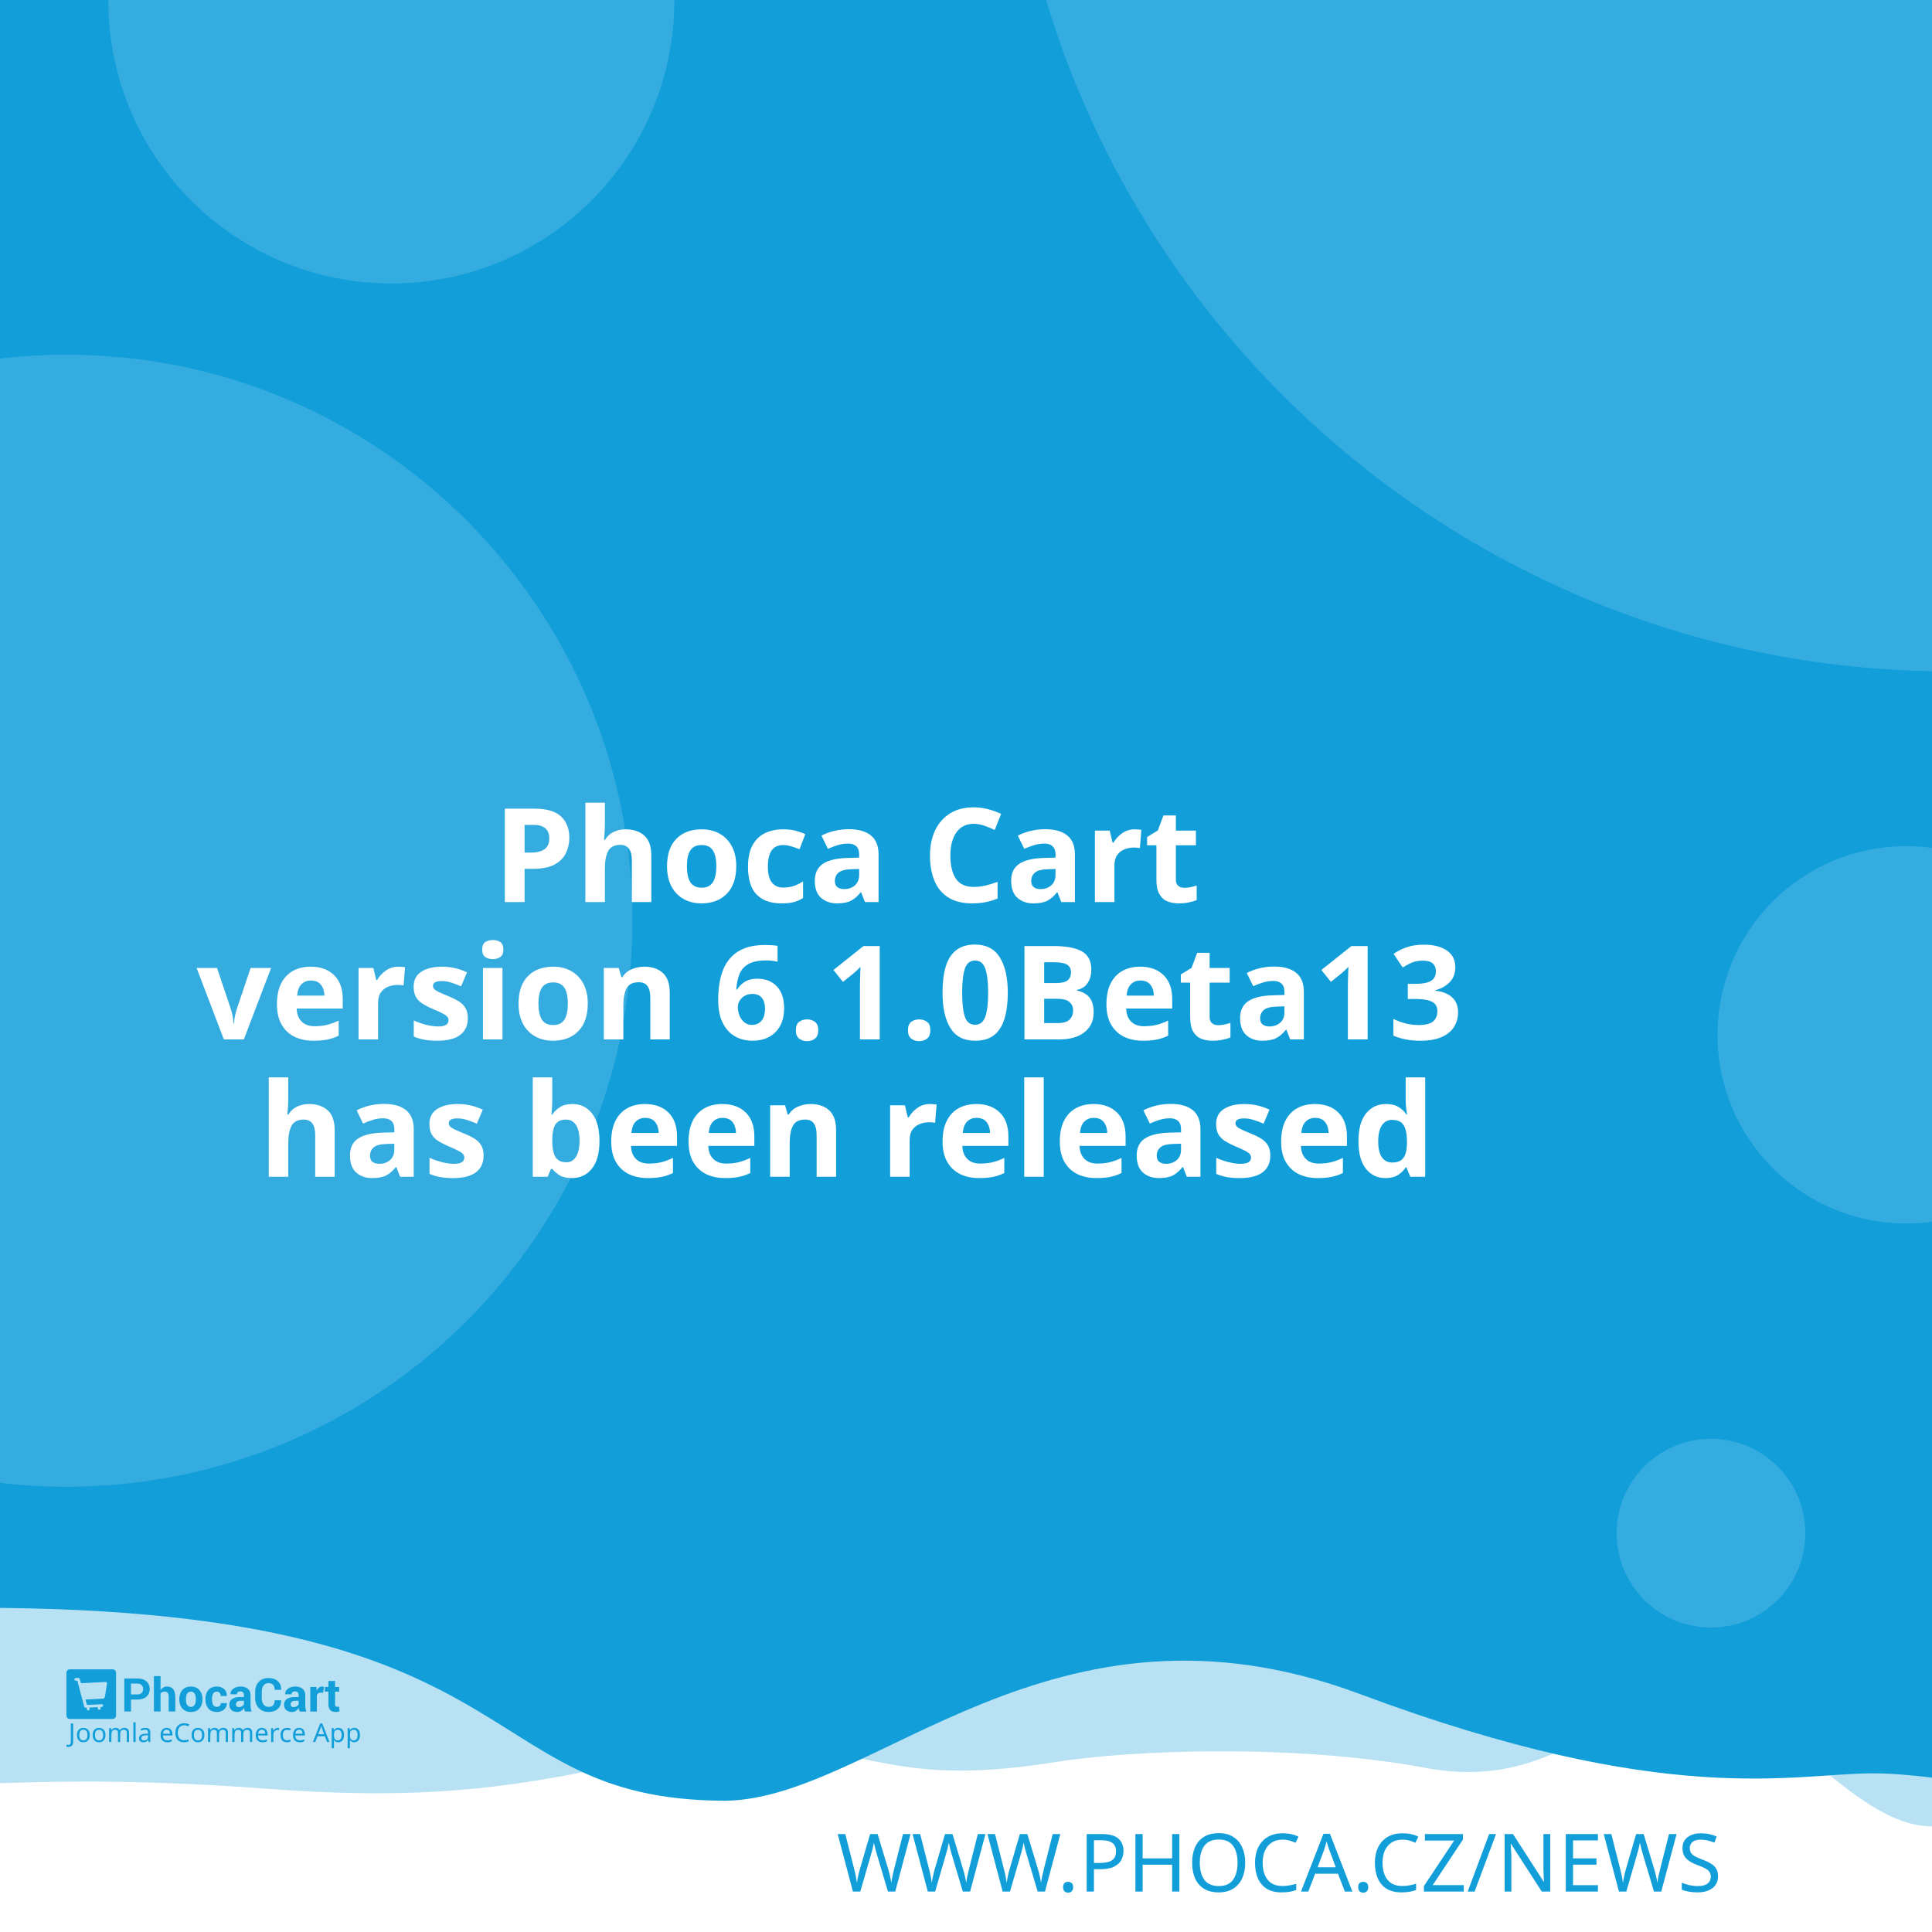
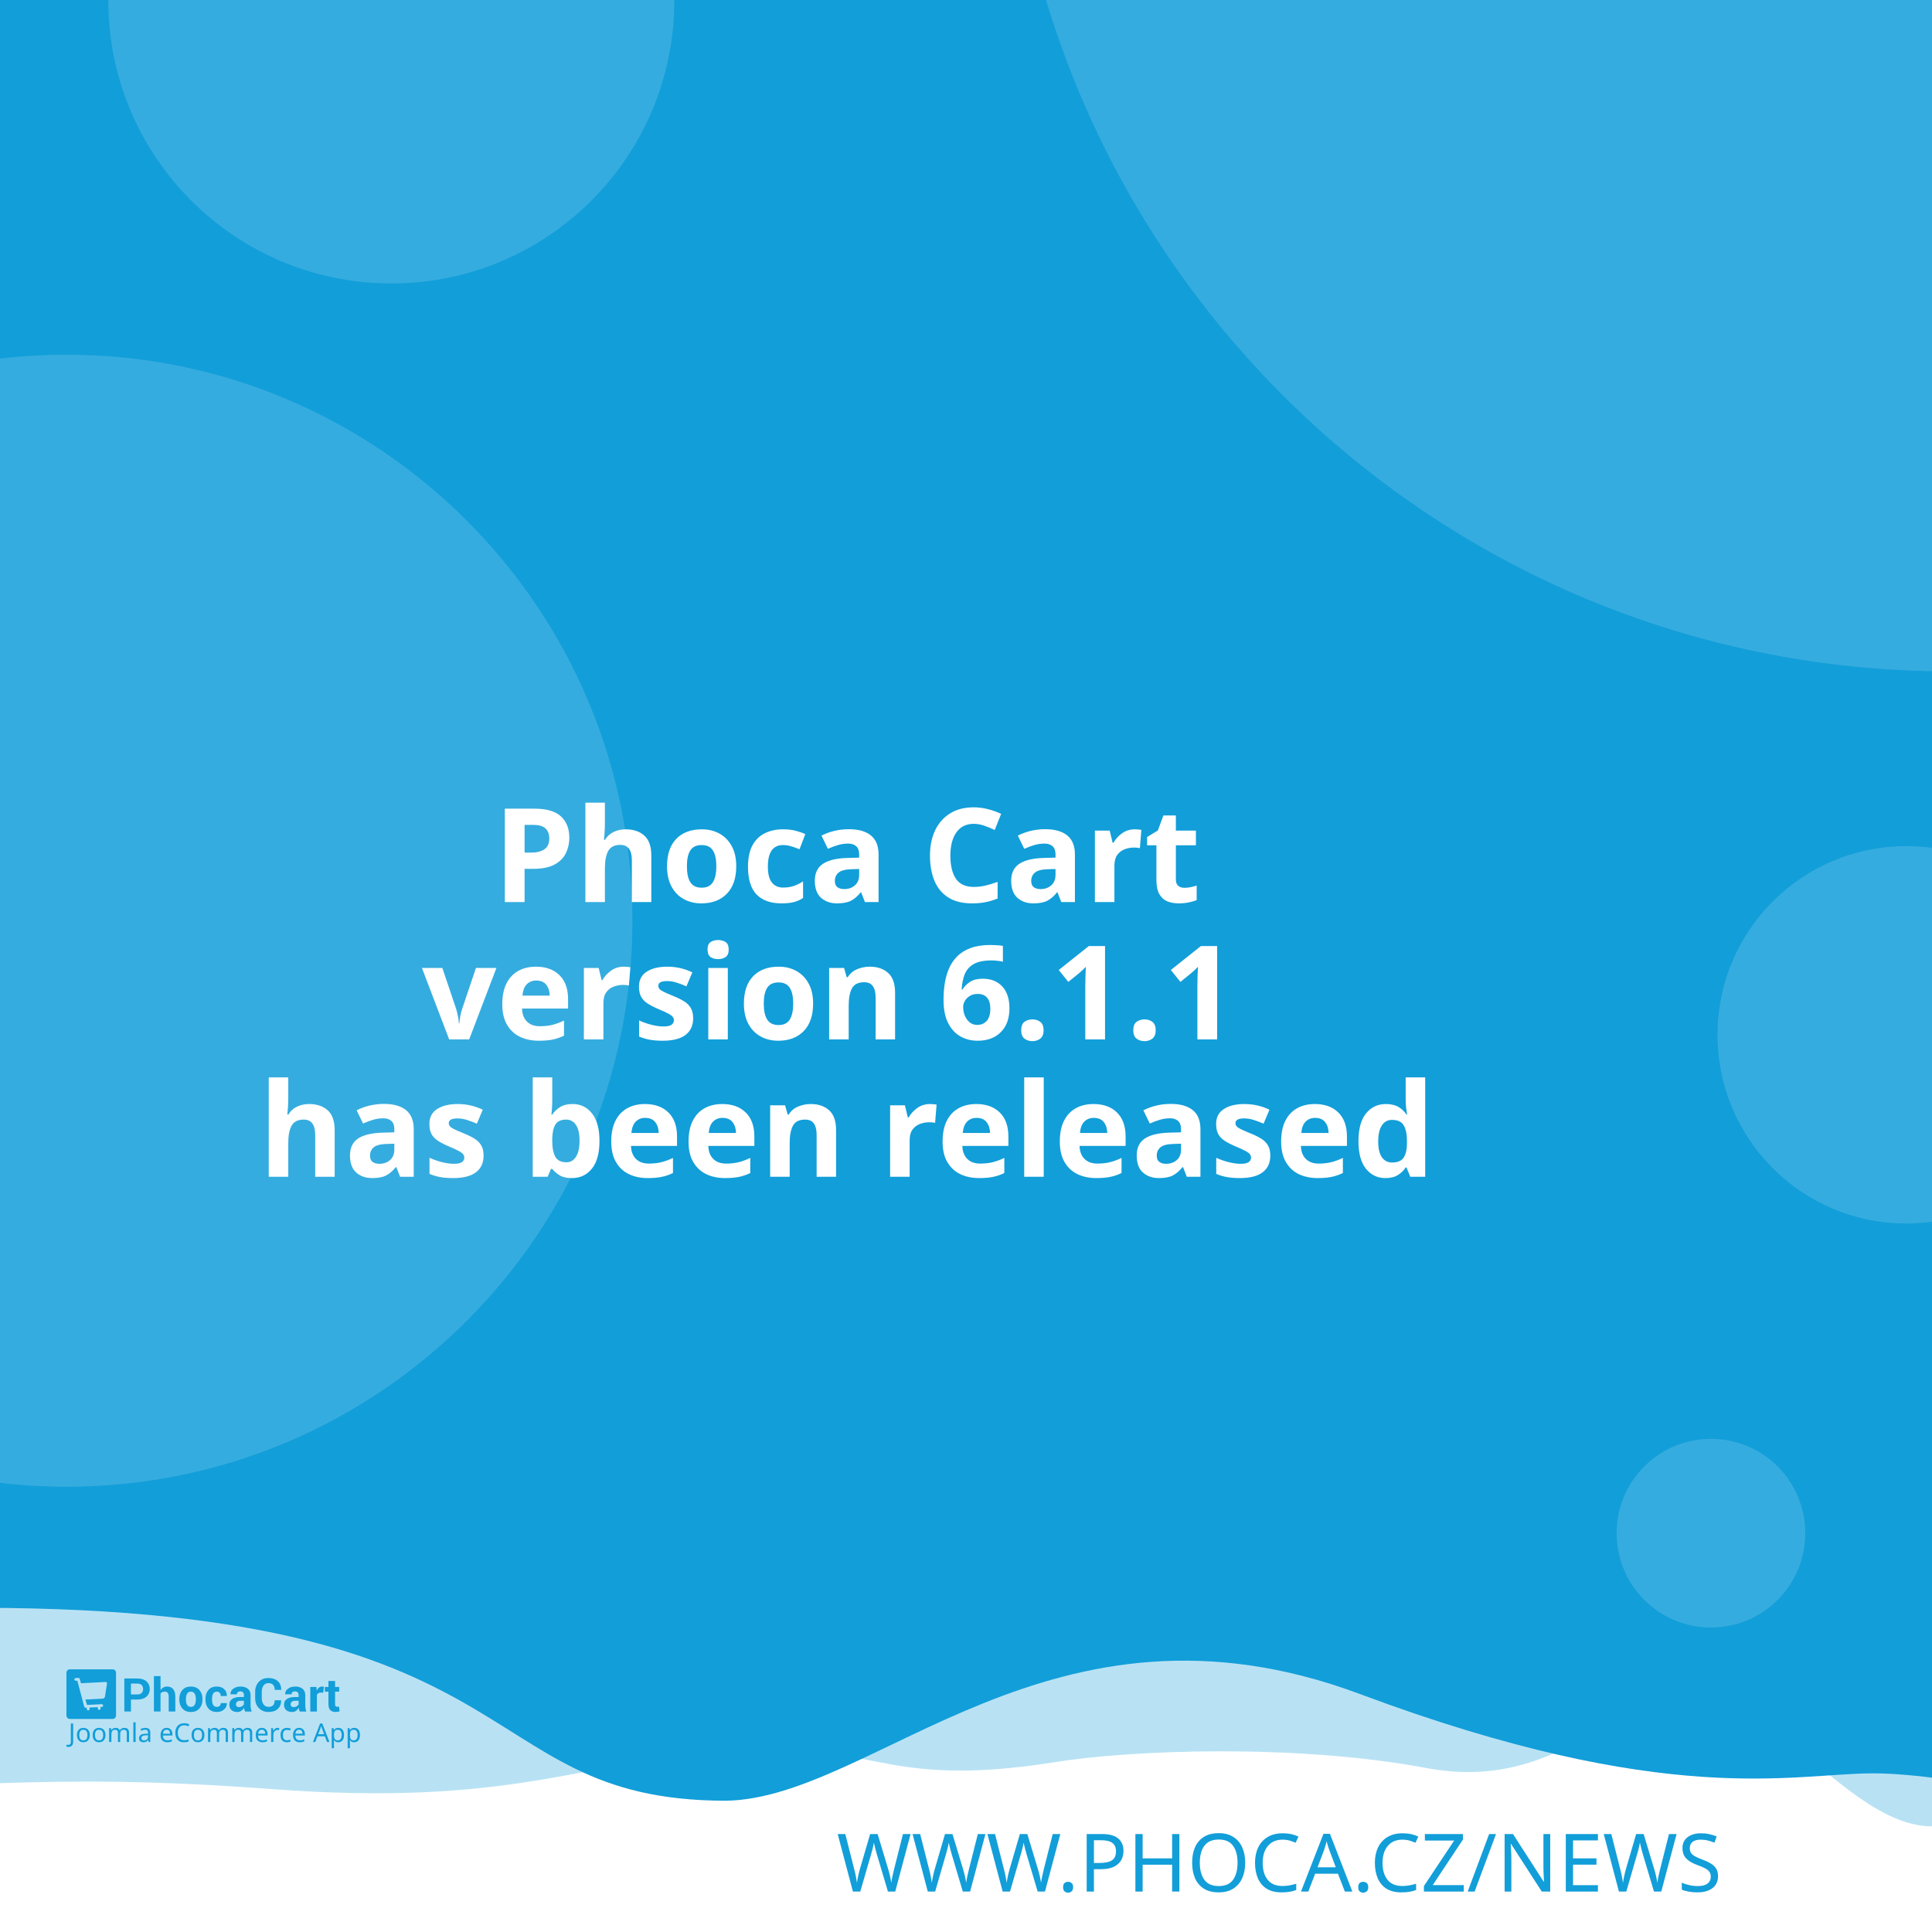
<svg xmlns="http://www.w3.org/2000/svg" width="512" height="512" viewBox="0 0 512 512" version="1.1" id="svg5">
  <defs id="defs2" />
  <g id="layer1">
    <path d="m -288.549,96.962 a 6.384,6.384 0 0 0 -6.384,6.384 v 81.087 a 6.384,6.384 0 0 0 6.384,6.384 h 81.083 a 6.384,6.384 0 0 0 6.384,-6.384 v -81.087 a 6.384,6.384 0 0 0 -6.384,-6.384 z m 16.084,16.188 c 0.591,-0.033 1.134,0.125 1.642,0.482 0.508,0.359 0.842,0.809 1.006,1.355 l 2.415,8.308 46.517,-2.44 c 0.829,-0.043 1.521,0.245 2.074,0.86 0.55,0.606 0.769,1.334 0.636,2.174 l -3.898,24.937 c -0.138,0.736 -0.57,1.497 -1.288,2.273 -0.719,0.787 -1.656,1.211 -2.797,1.272 l -32.861,1.721 3.038,10.253 27.775,-1.455 c 0.726,-0.04 1.351,0.178 1.887,0.648 0.523,0.483 0.803,1.086 0.844,1.812 0.038,0.726 -0.178,1.352 -0.648,1.887 -0.483,0.525 -1.086,0.806 -1.812,0.844 l -2.597,0.137 0.137,2.593 c 0.038,0.729 -0.178,1.356 -0.661,1.879 -0.472,0.535 -1.071,0.819 -1.8,0.856 -0.726,0.038 -1.353,-0.178 -1.879,-0.661 -0.535,-0.472 -0.814,-1.073 -0.852,-1.8 l -0.137,-2.593 -15.573,0.81 0.133,2.597 c 0.038,0.729 -0.176,1.356 -0.648,1.879 -0.483,0.535 -1.086,0.818 -1.812,0.856 -0.726,0.04 -1.352,-0.178 -1.887,-0.661 -0.525,-0.472 -0.806,-1.073 -0.844,-1.8 l -0.137,-2.597 -1.608,0.083 c -0.623,0.033 -1.193,-0.112 -1.721,-0.428 -0.515,-0.317 -0.883,-0.632 -1.11,-0.931 l -0.287,-0.507 -13.05,-49.343 -2.805,0.146 c -0.696,0.038 -1.312,-0.181 -1.858,-0.661 -0.545,-0.472 -0.835,-1.069 -0.873,-1.795 -0.038,-0.729 0.186,-1.353 0.682,-1.879 0.493,-0.535 1.083,-0.818 1.779,-0.856 z" style="fill:#ffffff;stroke-width:1;paint-order:stroke fill markers" id="path400" />
    <rect style="opacity:1;fill:#ffffff;stroke-width:5;stroke-linejoin:round;paint-order:stroke fill markers" id="rect723" width="512" height="512" x="0" y="0" />
    <path id="rect4460" style="opacity:0.3;fill:#129ed9;fill-opacity:1;stroke-width:5;stroke-linejoin:round;paint-order:stroke fill markers" d="M -256,4 H 768 v 480 c 0,0 -42.667,-10 -64,-10 -21.333,0 -42.408,10 -64,10 -21.592,0 -42.667,-10 -64,-10 -21.333,0 -42.408,10 -64,10 -21.592,0 -41.887,-34.701 -63.221,-34.701 -21.333,0 -35.645,25.795 -70.761,19.246 -35.116,-6.549 -78.862,-4.741 -98.515,-1.547 -47.289,7.533 -49.247,-6.724 -87.369,-3.311 -38.122,3.413 -56.921,15.193 -120.307,10.429 -63.387,-4.764 -84.091,0.698 -135.827,-0.116 -21.333,0 -42.408,10 -64,10 -21.592,0 -42.667,-10 -64,-10 -21.333,0 -64,10 -64,10 z" />
    <path id="rect4460-5" style="fill:#129ed9;fill-opacity:1;stroke-width:5;stroke-linejoin:round;paint-order:stroke fill markers" d="M -316,4.9999998e-7 H 708 V 480 c 0,0 -42.667,-10 -64,-10 -21.333,0 -42.408,10 -64,10 -21.592,0 -62.256,-10.048 -83.59,-10.048 -21.333,0 -54.449,9.448 -136.059,-21.03 -81.61,-30.478 -128.583,27.669 -167.971,28.291 -70.795,-0.042 -47.303,-54.288 -212.561,-50.983 C -185.439,429.534 -38.408,480 -60,480 c -21.592,0 -42.667,-10 -64,-10 -21.333,0 -42.408,10 -64,10 -21.592,0 -42.667,-10 -64,-10 -21.333,0 -64,10 -64,10 z" />
    <text xml:space="preserve" style="font-style:normal;font-weight:normal;font-size:21.333px;line-height:1.25;font-family:sans-serif;fill:#129ed9;fill-opacity:1;stroke:none" x="484.042" y="501.277" id="text2910-3-7">
      <tspan id="tspan2908-6-5" x="484.042" y="501.277" style="font-style:normal;font-variant:normal;font-weight:300;font-stretch:normal;font-size:21.333px;font-family:Montserrat;-inkscape-font-specification:'Montserrat Light';text-align:end;text-anchor:end;fill:#129ed9;fill-opacity:1">WWW.PHOCA.CZ/NEWS</tspan>
    </text>
    <text xml:space="preserve" style="font-style:normal;font-variant:normal;font-weight:600;font-stretch:normal;font-size:34.667px;line-height:1.05;font-family:Rubik;-inkscape-font-specification:'Rubik Semi-Bold';fill:#ffffff;fill-opacity:1;stroke:none" x="256" y="165" id="text11252">
      <tspan x="256" y="165" id="tspan403" style="text-align:center;text-anchor:middle" />
      <tspan x="256" y="202.659" style="font-size:34.667px;text-align:center;text-anchor:middle" id="tspan442" />
      <tspan x="256" y="239.059" style="font-size:34.667px;text-align:center;text-anchor:middle" id="tspan444">Phoca Cart</tspan>
-       <tspan x="256" y="275.459" id="tspan1992" style="font-size:34.667px;text-align:center;text-anchor:middle">version 6.1.0Beta13
+       <tspan x="256" y="275.459" id="tspan1992" style="font-size:34.667px;text-align:center;text-anchor:middle">version 6.1.1
</tspan>
      <tspan x="256" y="311.859" id="tspan2906" style="font-size:34.667px;text-align:center;text-anchor:middle">has been released</tspan>
      <tspan x="256" y="348.259" id="tspan1994" style="font-size:34.667px" />
    </text>
    <circle style="opacity:0.15;fill:#ffffff;fill-opacity:1;stroke-width:5;stroke-linejoin:round;paint-order:stroke fill markers" id="path8376" cx="516.67" cy="-72.081" r="250" />
    <circle style="opacity:0.15;fill:#ffffff;fill-opacity:1;stroke-width:5;stroke-linejoin:round;paint-order:stroke fill markers" id="path8376-9" cx="17.604" cy="244" r="150" />
    <circle style="opacity:0.15;fill:#ffffff;fill-opacity:1;stroke-width:5;stroke-linejoin:round;paint-order:stroke fill markers" id="path8376-6" cx="103.704" cy="0.117" r="75" />
    <circle style="opacity:0.15;fill:#ffffff;fill-opacity:1;stroke-width:5;stroke-linejoin:round;paint-order:stroke fill markers" id="path8376-6-2" cx="505.168" cy="274.238" r="50" />
    <g id="g8950" transform="matrix(0.298069,0,0,0.298069,107.3348,335.2596)" style="fill:#129ed9;fill-opacity:1;stroke-width:3.355">
      <g id="g895" transform="translate(-301.0409,359.4151)" style="fill:#129ed9;fill-opacity:1;stroke-width:3.355">
        <g transform="matrix(1.3333,0,0,-1.3333,-75.59,850.15)" fill="#ffffff" image-rendering="optimizeQuality" id="g280" style="clip-rule:evenodd;fill:#129ed9;fill-opacity:1;stroke-width:8.934;shape-rendering:geometricPrecision">
          <path d="m 99.728,617.49 v -7.994 h -4.423 v 22.031 h 8.784 c 2.532,0 4.527,-0.646 5.979,-1.937 1.452,-1.291 2.181,-2.99 2.181,-5.097 0,-2.107 -0.729,-3.801 -2.181,-5.082 -1.452,-1.281 -3.446,-1.921 -5.979,-1.921 z m 0,3.408 h 4.361 c 1.23,0 2.165,0.336 2.801,1.002 0.635,0.671 0.951,1.523 0.951,2.561 0,1.059 -0.315,1.932 -0.946,2.623 -0.63,0.687 -1.566,1.033 -2.806,1.033 H 99.728 Z" id="path262" style="fill:#129ed9;fill-opacity:1;stroke-width:3.355" />
          <path d="m 119.45,623.79 c 0.517,0.749 1.147,1.327 1.891,1.746 0.749,0.418 1.576,0.63 2.485,0.63 1.705,0 3.043,-0.568 4.02,-1.704 0.971,-1.131 1.457,-2.887 1.457,-5.252 v -9.714 h -4.418 v 9.76 c 0,1.276 -0.227,2.174 -0.677,2.706 -0.445,0.532 -1.116,0.795 -2.005,0.795 -0.605,0 -1.137,-0.108 -1.602,-0.325 -0.465,-0.217 -0.847,-0.522 -1.152,-0.919 v -12.017 h -4.418 v 23.611 h 4.418 z" id="path264" style="fill:#129ed9;fill-opacity:1;stroke-width:3.355" />
          <path d="m 131.96,617.83 c 0,2.438 0.682,4.436 2.046,5.996 1.359,1.554 3.25,2.334 5.663,2.334 2.418,0 4.315,-0.774 5.689,-2.329 1.375,-1.549 2.062,-3.553 2.062,-6.001 v -0.32 c 0,-2.458 -0.687,-4.462 -2.051,-6.011 -1.369,-1.544 -3.261,-2.319 -5.674,-2.319 -2.418,0 -4.315,0.775 -5.684,2.319 -1.364,1.549 -2.051,3.553 -2.051,6.011 z m 4.408,-0.31 c 0,-1.487 0.264,-2.68 0.785,-3.584 0.527,-0.899 1.375,-1.348 2.542,-1.348 1.142,0 1.979,0.454 2.506,1.358 0.532,0.904 0.796,2.097 0.796,3.574 v 0.315 c 0,1.446 -0.269,2.629 -0.801,3.542 -0.537,0.914 -1.38,1.374 -2.527,1.374 -1.142,0 -1.979,-0.46 -2.506,-1.379 -0.532,-0.919 -0.796,-2.102 -0.796,-3.537 z" id="path266" style="fill:#129ed9;fill-opacity:1;stroke-width:3.355" />
          <path d="m 157.01,612.59 c 0.79,0 1.421,0.227 1.891,0.682 0.475,0.454 0.713,1.064 0.713,1.828 h 4.015 l 0.041,-0.093 c 0.041,-1.653 -0.579,-3.037 -1.871,-4.152 -1.287,-1.116 -2.883,-1.673 -4.79,-1.673 -2.439,0 -4.325,0.769 -5.648,2.314 -1.318,1.544 -1.979,3.522 -1.979,5.944 v 0.449 c 0,2.412 0.656,4.395 1.974,5.944 1.317,1.554 3.198,2.329 5.638,2.329 2.02,0 3.648,-0.573 4.883,-1.725 1.235,-1.151 1.835,-2.664 1.793,-4.539 l -0.031,-0.088 h -4.026 c 0,0.842 -0.233,1.544 -0.698,2.107 -0.46,0.558 -1.101,0.837 -1.922,0.837 -1.168,0 -1.995,-0.454 -2.475,-1.358 -0.476,-0.904 -0.718,-2.071 -0.718,-3.496 v -0.454 c 0,-1.456 0.243,-2.628 0.718,-3.522 0.48,-0.888 1.312,-1.332 2.491,-1.332" id="path268" style="fill:#129ed9;fill-opacity:1;stroke-width:3.355" />
          <path d="m 175.8,609.49 c -0.165,0.372 -0.305,0.764 -0.419,1.183 -0.119,0.413 -0.202,0.837 -0.248,1.27 -0.455,-0.8 -1.054,-1.456 -1.798,-1.978 -0.739,-0.521 -1.628,-0.785 -2.656,-0.785 -1.715,0 -3.038,0.439 -3.963,1.322 -0.93,0.883 -1.395,2.086 -1.395,3.604 0,1.606 0.62,2.845 1.855,3.729 1.235,0.883 3.038,1.322 5.41,1.322 h 2.47 v 1.301 c 0,0.785 -0.207,1.394 -0.62,1.828 -0.413,0.434 -1.023,0.651 -1.834,0.651 -0.713,0 -1.266,-0.175 -1.653,-0.522 -0.393,-0.346 -0.584,-0.826 -0.584,-1.446 l -4.268,0.016 -0.016,0.093 c -0.072,1.379 0.527,2.572 1.798,3.579 1.271,1.002 2.946,1.503 5.013,1.503 1.958,0 3.545,-0.496 4.769,-1.492 1.22,-0.992 1.829,-2.406 1.829,-4.24 v -6.76 c 0,-0.769 0.062,-1.492 0.176,-2.164 0.119,-0.676 0.299,-1.348 0.553,-2.014 z m -4.046,2.943 c 0.78,0 1.468,0.191 2.077,0.574 0.605,0.382 1.013,0.826 1.225,1.332 v 2.308 h -2.47 c -0.935,0 -1.648,-0.232 -2.134,-0.702 -0.481,-0.47 -0.724,-1.033 -0.724,-1.699 0,-0.542 0.181,-0.981 0.542,-1.312 0.367,-0.336 0.858,-0.501 1.483,-0.501" id="path270" style="fill:#129ed9;fill-opacity:1;stroke-width:3.355" />
          <path d="m 199.84,617.01 0.031,-0.088 c 0.041,-2.37 -0.682,-4.25 -2.17,-5.645 -1.488,-1.394 -3.555,-2.091 -6.201,-2.091 -2.656,0 -4.811,0.852 -6.464,2.556 -1.653,1.704 -2.486,3.894 -2.486,6.579 v 4.369 c 0,2.67 0.812,4.86 2.424,6.574 1.617,1.715 3.715,2.572 6.299,2.572 2.723,0 4.852,-0.697 6.386,-2.097 1.535,-1.399 2.284,-3.305 2.243,-5.717 l -0.031,-0.088 h -4.299 c 0,1.451 -0.346,2.561 -1.044,3.336 -0.698,0.769 -1.783,1.157 -3.255,1.157 -1.323,0 -2.372,-0.537 -3.147,-1.606 -0.78,-1.074 -1.168,-2.438 -1.168,-4.1 v -4.39 c 0,-1.683 0.408,-3.057 1.225,-4.131 0.822,-1.069 1.922,-1.606 3.317,-1.606 1.38,0 2.403,0.372 3.064,1.11 0.661,0.744 0.992,1.844 0.992,3.305 z" id="path272" style="fill:#129ed9;fill-opacity:1;stroke-width:3.355" />
          <path d="m 212.27,609.49 c -0.165,0.372 -0.305,0.764 -0.419,1.183 -0.119,0.413 -0.202,0.837 -0.248,1.27 -0.455,-0.8 -1.054,-1.456 -1.798,-1.978 -0.739,-0.521 -1.628,-0.785 -2.656,-0.785 -1.716,0 -3.038,0.439 -3.963,1.322 -0.93,0.883 -1.395,2.086 -1.395,3.604 0,1.606 0.62,2.845 1.855,3.729 1.235,0.883 3.039,1.322 5.41,1.322 h 2.47 v 1.301 c 0,0.785 -0.207,1.394 -0.62,1.828 -0.413,0.434 -1.023,0.651 -1.834,0.651 -0.713,0 -1.266,-0.175 -1.654,-0.522 -0.393,-0.346 -0.584,-0.826 -0.584,-1.446 l -4.268,0.016 -0.016,0.093 c -0.072,1.379 0.527,2.572 1.798,3.579 1.271,1.002 2.945,1.503 5.013,1.503 1.958,0 3.545,-0.496 4.769,-1.492 1.22,-0.992 1.829,-2.406 1.829,-4.24 v -6.76 c 0,-0.769 0.062,-1.492 0.176,-2.164 0.119,-0.676 0.3,-1.348 0.553,-2.014 z m -4.046,2.943 c 0.78,0 1.468,0.191 2.077,0.574 0.605,0.382 1.013,0.826 1.224,1.332 v 2.308 h -2.47 c -0.935,0 -1.649,-0.232 -2.134,-0.702 -0.481,-0.47 -0.723,-1.033 -0.723,-1.699 0,-0.542 0.181,-0.981 0.542,-1.312 0.367,-0.336 0.858,-0.501 1.483,-0.501" id="path274" style="fill:#129ed9;fill-opacity:1;stroke-width:3.355" />
          <path d="m 227.92,622.06 -1.617,0.046 c -0.656,0 -1.199,-0.134 -1.623,-0.408 -0.423,-0.274 -0.744,-0.656 -0.966,-1.152 v -11.052 h -4.408 v 16.36 h 4.103 l 0.196,-2.422 c 0.382,0.857 0.883,1.528 1.494,2.009 0.61,0.48 1.312,0.723 2.108,0.723 0.223,0 0.429,-0.015 0.615,-0.052 0.186,-0.036 0.377,-0.077 0.568,-0.129 z" id="path276" style="fill:#129ed9;fill-opacity:1;stroke-width:3.355" />
          <path d="m 235.83,629.86 v -4.007 h 2.754 v -3.099 H 235.83 v -8.33 c 0,-0.635 0.129,-1.09 0.393,-1.363 0.263,-0.274 0.615,-0.408 1.059,-0.408 0.232,0 0.434,0.01 0.599,0.036 0.166,0.026 0.362,0.072 0.579,0.129 l 0.383,-3.181 c -0.445,-0.155 -0.878,-0.268 -1.302,-0.341 -0.424,-0.078 -0.884,-0.114 -1.38,-0.114 -1.524,0 -2.697,0.418 -3.519,1.255 -0.822,0.837 -1.235,2.159 -1.235,3.977 v 8.34 h -2.392 v 3.099 h 2.392 v 4.007 z" id="path278" style="fill:#129ed9;fill-opacity:1;stroke-width:3.355" />
        </g>
        <g fill="#ffffff" fill-rule="evenodd" image-rendering="optimizeQuality" stroke-width="1.934" aria-label="Joomla eCommerce App" id="g318" style="clip-rule:evenodd;fill:#129ed9;fill-opacity:1;shape-rendering:geometricPrecision">
          <path d="M 1.704,69 Q 1.151,69 0.736,68.908 0.321,68.839 -0.002,68.7 v -1.752 q 0.369,0.092 0.784,0.161 0.415,0.069 0.876,0.069 0.576,0 1.083,-0.231 0.53,-0.231 0.853,-0.807 0.323,-0.576 0.323,-1.614 v -16.368 h 2.075 v 16.206 q 0,2.374 -1.176,3.504 -1.176,1.13 -3.112,1.13 z" id="path282" style="fill:#129ed9;fill-opacity:1;stroke-width:1.934" />
          <path d="m 20.792,58.419 q 0,3.066 -1.568,4.749 -1.545,1.683 -4.196,1.683 -1.637,0 -2.928,-0.738 -1.268,-0.761 -2.006,-2.19 -0.738,-1.452 -0.738,-3.504 0,-3.066 1.545,-4.726 1.545,-1.66 4.196,-1.66 1.683,0 2.951,0.761 1.291,0.738 2.006,2.167 0.738,1.406 0.738,3.458 z m -9.336,0 q 0,2.19 0.853,3.481 0.876,1.268 2.766,1.268 1.867,0 2.743,-1.268 0.876,-1.291 0.876,-3.481 0,-2.19 -0.876,-3.435 -0.876,-1.245 -2.766,-1.245 -1.89,0 -2.743,1.245 -0.853,1.245 -0.853,3.435 z" id="path284" style="fill:#129ed9;fill-opacity:1;stroke-width:1.934" />
          <path d="m 34.739,58.419 q 0,3.066 -1.568,4.749 -1.545,1.683 -4.196,1.683 -1.637,0 -2.928,-0.738 -1.268,-0.761 -2.006,-2.19 -0.738,-1.452 -0.738,-3.504 0,-3.066 1.545,-4.726 1.545,-1.66 4.196,-1.66 1.683,0 2.951,0.761 1.291,0.738 2.006,2.167 0.738,1.406 0.738,3.458 z m -9.336,0 q 0,2.19 0.853,3.481 0.876,1.268 2.766,1.268 1.867,0 2.743,-1.268 0.876,-1.291 0.876,-3.481 0,-2.19 -0.876,-3.435 -0.876,-1.245 -2.766,-1.245 -1.89,0 -2.743,1.245 -0.853,1.245 -0.853,3.435 z" id="path286" style="fill:#129ed9;fill-opacity:1;stroke-width:1.934" />
          <path d="m 51.499,52.033 q 2.098,0 3.135,1.083 1.037,1.06 1.037,3.458 V 64.62 H 53.666 v -7.953 q 0,-2.928 -2.513,-2.928 -1.798,0 -2.582,1.037 -0.761,1.037 -0.761,3.02 V 64.62 h -2.006 v -7.953 q 0,-2.928 -2.536,-2.928 -1.867,0 -2.582,1.153 -0.715,1.153 -0.715,3.32 v 6.409 h -2.029 v -12.356 h 1.637 l 0.3,1.683 h 0.115 q 0.576,-0.968 1.545,-1.429 0.991,-0.484 2.098,-0.484 2.905,0 3.781,2.075 h 0.115 q 0.622,-1.06 1.683,-1.568 1.083,-0.507 2.282,-0.507 z" id="path288" style="fill:#129ed9;fill-opacity:1;stroke-width:1.934" />
          <path d="M 61.527,64.62 H 59.498 V 47.1 h 2.029 z" id="path290" style="fill:#129ed9;fill-opacity:1;stroke-width:1.934" />
          <path d="m 70.126,52.056 q 2.259,0 3.343,0.991 1.083,0.991 1.083,3.158 v 8.414 h -1.475 l -0.392,-1.752 h -0.092 q -0.807,1.014 -1.706,1.498 -0.876,0.484 -2.444,0.484 -1.683,0 -2.789,-0.876 -1.107,-0.899 -1.107,-2.789 0,-1.844 1.452,-2.836 1.452,-1.014 4.472,-1.107 l 2.098,-0.069 v -0.738 q 0,-1.545 -0.669,-2.144 -0.669,-0.599 -1.89,-0.599 -0.968,0 -1.844,0.3 -0.876,0.277 -1.637,0.645 l -0.622,-1.522 q 0.807,-0.438 1.913,-0.738 1.107,-0.323 2.305,-0.323 z m 0.599,6.593 q -2.305,0.092 -3.204,0.738 -0.876,0.645 -0.876,1.821 0,1.037 0.622,1.522 0.645,0.484 1.637,0.484 1.568,0 2.605,-0.853 1.037,-0.876 1.037,-2.674 v -1.107 z" id="path292" style="fill:#129ed9;fill-opacity:1;stroke-width:1.934" />
          <path d="m 89.144,52.033 q 1.591,0 2.72,0.692 1.153,0.692 1.752,1.96 0.622,1.245 0.622,2.928 v 1.222 h -8.46 q 0.046,2.098 1.06,3.204 1.037,1.083 2.882,1.083 1.176,0 2.075,-0.207 0.922,-0.231 1.89,-0.645 v 1.775 q -0.945,0.415 -1.867,0.599 -0.922,0.207 -2.19,0.207 -1.752,0 -3.112,-0.715 -1.337,-0.715 -2.098,-2.121 -0.738,-1.429 -0.738,-3.481 0,-2.029 0.669,-3.481 0.692,-1.452 1.913,-2.236 1.245,-0.784 2.882,-0.784 z m -0.023,1.66 q -1.452,0 -2.305,0.945 -0.83,0.922 -0.991,2.582 h 6.293 q -0.023,-1.568 -0.738,-2.536 -0.715,-0.991 -2.259,-0.991 z" id="path294" style="fill:#129ed9;fill-opacity:1;stroke-width:1.934" />
          <path d="m 104.71,49.751 q -2.651,0 -4.173,1.775 -1.522,1.775 -1.522,4.864 0,3.066 1.406,4.864 1.429,1.775 4.265,1.775 1.083,0 2.052,-0.184 0.968,-0.184 1.89,-0.461 v 1.798 q -0.922,0.346 -1.913,0.507 -0.968,0.161 -2.328,0.161 -2.513,0 -4.196,-1.037 -1.683,-1.037 -2.536,-2.951 -0.83,-1.913 -0.83,-4.495 0,-2.49 0.899,-4.38 0.922,-1.913 2.697,-2.974 1.775,-1.083 4.311,-1.083 2.605,0 4.541,0.968 l -0.83,1.752 q -0.761,-0.346 -1.706,-0.622 -0.922,-0.277 -2.029,-0.277 z" id="path296" style="fill:#129ed9;fill-opacity:1;stroke-width:1.934" />
          <path d="m 122.69,58.419 q 0,3.066 -1.568,4.749 -1.545,1.683 -4.196,1.683 -1.637,0 -2.928,-0.738 -1.268,-0.761 -2.006,-2.19 -0.738,-1.452 -0.738,-3.504 0,-3.066 1.545,-4.726 1.545,-1.66 4.196,-1.66 1.683,0 2.951,0.761 1.291,0.738 2.006,2.167 0.738,1.406 0.738,3.458 z m -9.336,0 q 0,2.19 0.853,3.481 0.876,1.268 2.766,1.268 1.867,0 2.743,-1.268 0.876,-1.291 0.876,-3.481 0,-2.19 -0.876,-3.435 -0.876,-1.245 -2.766,-1.245 -1.89,0 -2.743,1.245 -0.853,1.245 -0.853,3.435 z" id="path298" style="fill:#129ed9;fill-opacity:1;stroke-width:1.934" />
          <path d="m 139.45,52.033 q 2.098,0 3.135,1.083 1.037,1.06 1.037,3.458 V 64.62 h -2.006 v -7.953 q 0,-2.928 -2.513,-2.928 -1.798,0 -2.582,1.037 -0.761,1.037 -0.761,3.02 V 64.62 h -2.006 v -7.953 q 0,-2.928 -2.536,-2.928 -1.867,0 -2.582,1.153 -0.715,1.153 -0.715,3.32 v 6.409 h -2.029 v -12.356 h 1.637 l 0.3,1.683 h 0.115 q 0.576,-0.968 1.545,-1.429 0.991,-0.484 2.098,-0.484 2.905,0 3.781,2.075 h 0.115 q 0.622,-1.06 1.683,-1.568 1.083,-0.507 2.282,-0.507 z" id="path300" style="fill:#129ed9;fill-opacity:1;stroke-width:1.934" />
          <path d="m 161,52.033 q 2.098,0 3.135,1.083 1.037,1.06 1.037,3.458 V 64.62 h -2.006 v -7.953 q 0,-2.928 -2.513,-2.928 -1.798,0 -2.582,1.037 -0.761,1.037 -0.761,3.02 V 64.62 h -2.006 v -7.953 q 0,-2.928 -2.536,-2.928 -1.867,0 -2.582,1.153 -0.715,1.153 -0.715,3.32 v 6.409 h -2.029 v -12.356 h 1.637 l 0.3,1.683 h 0.115 q 0.576,-0.968 1.545,-1.429 0.991,-0.484 2.098,-0.484 2.905,0 3.781,2.075 h 0.115 q 0.622,-1.06 1.683,-1.568 1.083,-0.507 2.282,-0.507 z" id="path302" style="fill:#129ed9;fill-opacity:1;stroke-width:1.934" />
          <path d="m 173.77,52.033 q 1.591,0 2.72,0.692 1.153,0.692 1.752,1.96 0.622,1.245 0.622,2.928 v 1.222 h -8.46 q 0.046,2.098 1.06,3.204 1.037,1.083 2.882,1.083 1.176,0 2.075,-0.207 0.922,-0.231 1.89,-0.645 v 1.775 q -0.945,0.415 -1.867,0.599 -0.922,0.207 -2.19,0.207 -1.752,0 -3.112,-0.715 -1.337,-0.715 -2.098,-2.121 -0.738,-1.429 -0.738,-3.481 0,-2.029 0.669,-3.481 0.692,-1.452 1.913,-2.236 1.245,-0.784 2.882,-0.784 z m -0.023,1.66 q -1.452,0 -2.305,0.945 -0.83,0.922 -0.991,2.582 h 6.293 q -0.023,-1.568 -0.738,-2.536 -0.715,-0.991 -2.259,-0.991 z" id="path304" style="fill:#129ed9;fill-opacity:1;stroke-width:1.934" />
          <path d="m 187.76,52.033 q 0.346,0 0.738,0.046 0.415,0.023 0.715,0.092 l -0.254,1.867 q -0.3,-0.069 -0.669,-0.115 -0.346,-0.046 -0.669,-0.046 -0.945,0 -1.775,0.53 -0.83,0.507 -1.337,1.452 -0.484,0.922 -0.484,2.167 v 6.593 h -2.029 v -12.356 h 1.66 l 0.231,2.259 h 0.092 q 0.599,-1.014 1.545,-1.752 0.945,-0.738 2.236,-0.738 z" id="path306" style="fill:#129ed9;fill-opacity:1;stroke-width:1.934" />
          <path d="m 196.02,64.851 q -1.637,0 -2.928,-0.669 -1.268,-0.669 -2.006,-2.075 -0.715,-1.406 -0.715,-3.596 0,-2.282 0.761,-3.712 0.761,-1.429 2.052,-2.098 1.314,-0.669 2.974,-0.669 0.945,0 1.821,0.207 0.876,0.184 1.429,0.461 l -0.622,1.683 q -0.553,-0.207 -1.291,-0.392 -0.738,-0.184 -1.383,-0.184 -3.642,0 -3.642,4.68 0,2.236 0.876,3.435 0.899,1.176 2.651,1.176 1.014,0 1.775,-0.207 0.784,-0.207 1.429,-0.507 v 1.798 q -0.622,0.323 -1.383,0.484 -0.738,0.184 -1.798,0.184 z" id="path308" style="fill:#129ed9;fill-opacity:1;stroke-width:1.934" />
          <path d="m 206.9,52.033 q 1.591,0 2.72,0.692 1.153,0.692 1.752,1.96 0.622,1.245 0.622,2.928 v 1.222 h -8.46 q 0.046,2.098 1.06,3.204 1.037,1.083 2.882,1.083 1.176,0 2.075,-0.207 0.922,-0.231 1.89,-0.645 v 1.775 q -0.945,0.415 -1.867,0.599 -0.922,0.207 -2.19,0.207 -1.752,0 -3.112,-0.715 -1.337,-0.715 -2.098,-2.121 -0.738,-1.429 -0.738,-3.481 0,-2.029 0.669,-3.481 0.692,-1.452 1.913,-2.236 1.245,-0.784 2.882,-0.784 z m -0.023,1.66 q -1.452,0 -2.305,0.945 -0.83,0.922 -0.991,2.582 h 6.293 q -0.023,-1.568 -0.738,-2.536 -0.715,-0.991 -2.259,-0.991 z" id="path310" style="fill:#129ed9;fill-opacity:1;stroke-width:1.934" />
          <path d="m 231.73,64.62 -1.983,-5.095 h -6.524 l -1.96,5.095 h -2.098 l 6.432,-16.529 h 1.867 l 6.409,16.529 z m -4.449,-11.918 q -0.069,-0.184 -0.231,-0.669 -0.161,-0.484 -0.323,-0.991 -0.138,-0.53 -0.231,-0.807 -0.161,0.715 -0.369,1.406 -0.207,0.669 -0.346,1.06 l -1.867,4.979 h 5.21 z" id="path312" style="fill:#129ed9;fill-opacity:1;stroke-width:1.934" />
          <path d="m 241.73,52.033 q 2.282,0 3.665,1.591 1.406,1.591 1.406,4.795 0,3.158 -1.406,4.795 -1.383,1.637 -3.688,1.637 -1.429,0 -2.374,-0.53 -0.922,-0.553 -1.452,-1.268 h -0.138 q 0.046,0.392 0.092,0.991 0.046,0.599 0.046,1.037 v 5.072 h -2.029 v -17.889 h 1.66 l 0.277,1.683 h 0.092 q 0.553,-0.807 1.452,-1.36 0.899,-0.553 2.397,-0.553 z m -0.369,1.706 q -1.89,0 -2.674,1.06 -0.761,1.06 -0.807,3.227 v 0.392 q 0,2.282 0.738,3.527 0.761,1.222 2.789,1.222 1.13,0 1.844,-0.622 0.738,-0.622 1.083,-1.683 0.369,-1.083 0.369,-2.467 0,-2.121 -0.83,-3.389 -0.807,-1.268 -2.513,-1.268 z" id="path314" style="fill:#129ed9;fill-opacity:1;stroke-width:1.934" />
          <path d="m 255.91,52.033 q 2.282,0 3.665,1.591 1.406,1.591 1.406,4.795 0,3.158 -1.406,4.795 -1.383,1.637 -3.688,1.637 -1.429,0 -2.374,-0.53 -0.922,-0.553 -1.452,-1.268 h -0.138 q 0.046,0.392 0.092,0.991 0.046,0.599 0.046,1.037 v 5.072 h -2.029 v -17.889 h 1.66 l 0.277,1.683 h 0.092 q 0.553,-0.807 1.452,-1.36 0.899,-0.553 2.397,-0.553 z m -0.369,1.706 q -1.89,0 -2.674,1.06 -0.761,1.06 -0.807,3.227 v 0.392 q 0,2.282 0.738,3.527 0.761,1.222 2.789,1.222 1.13,0 1.844,-0.622 0.738,-0.622 1.083,-1.683 0.369,-1.083 0.369,-2.467 0,-2.121 -0.83,-3.389 -0.807,-1.268 -2.513,-1.268 z" id="path316" style="fill:#129ed9;fill-opacity:1;stroke-width:1.934" />
        </g>
        <path d="M 3,0 A 3,3 0 0 0 0,3 v 38.107 a 3,3 0 0 0 3,3 h 38.105 a 3,3 0 0 0 3,-3 V 3 a 3,3 0 0 0 -3,-3 z m 7.559,7.607 c 0.278,-0.015 0.533,0.059 0.771,0.227 0.239,0.169 0.396,0.38 0.473,0.637 l 1.135,3.904 21.861,-1.147 c 0.39,-0.02 0.715,0.115 0.975,0.404 0.259,0.285 0.361,0.627 0.299,1.022 l -1.832,11.719 c -0.065,0.346 -0.268,0.703 -0.605,1.068 -0.338,0.37 -0.778,0.569 -1.315,0.598 l -15.443,0.809 1.428,4.818 13.053,-0.684 c 0.341,-0.019 0.635,0.084 0.887,0.305 0.246,0.227 0.378,0.51 0.396,0.852 0.018,0.341 -0.084,0.635 -0.305,0.887 -0.227,0.247 -0.51,0.379 -0.852,0.396 l -1.221,0.064 0.064,1.219 c 0.018,0.343 -0.084,0.637 -0.311,0.883 -0.222,0.252 -0.503,0.385 -0.846,0.402 -0.341,0.018 -0.636,-0.084 -0.883,-0.311 -0.252,-0.222 -0.383,-0.504 -0.4,-0.846 l -0.064,-1.219 -7.318,0.381 0.062,1.221 c 0.018,0.343 -0.083,0.637 -0.305,0.883 -0.227,0.252 -0.51,0.384 -0.852,0.402 -0.341,0.019 -0.635,-0.084 -0.887,-0.311 -0.247,-0.222 -0.379,-0.504 -0.396,-0.846 l -0.064,-1.221 -0.756,0.039 c -0.293,0.015 -0.561,-0.052 -0.809,-0.201 -0.242,-0.149 -0.415,-0.297 -0.521,-0.438 l -0.135,-0.238 -6.133,-23.189 -1.318,0.068 C 8.066,10.184 7.776,10.082 7.52,9.856 7.263,9.634 7.127,9.354 7.11,9.012 7.092,8.67 7.197,8.377 7.43,8.13 7.661,7.878 7.939,7.745 8.266,7.727 Z" fill="#ffffff" style="fill:#129ed9;fill-opacity:1;stroke-width:8.934;paint-order:stroke fill markers" id="path334" />
      </g>
    </g>
    <circle style="opacity:0.15;fill:#ffffff;fill-opacity:1;stroke-width:5;stroke-linejoin:round;paint-order:stroke fill markers" id="path8376-6-2-1" cx="453.421" cy="406.309" r="25" />
  </g>
</svg>
